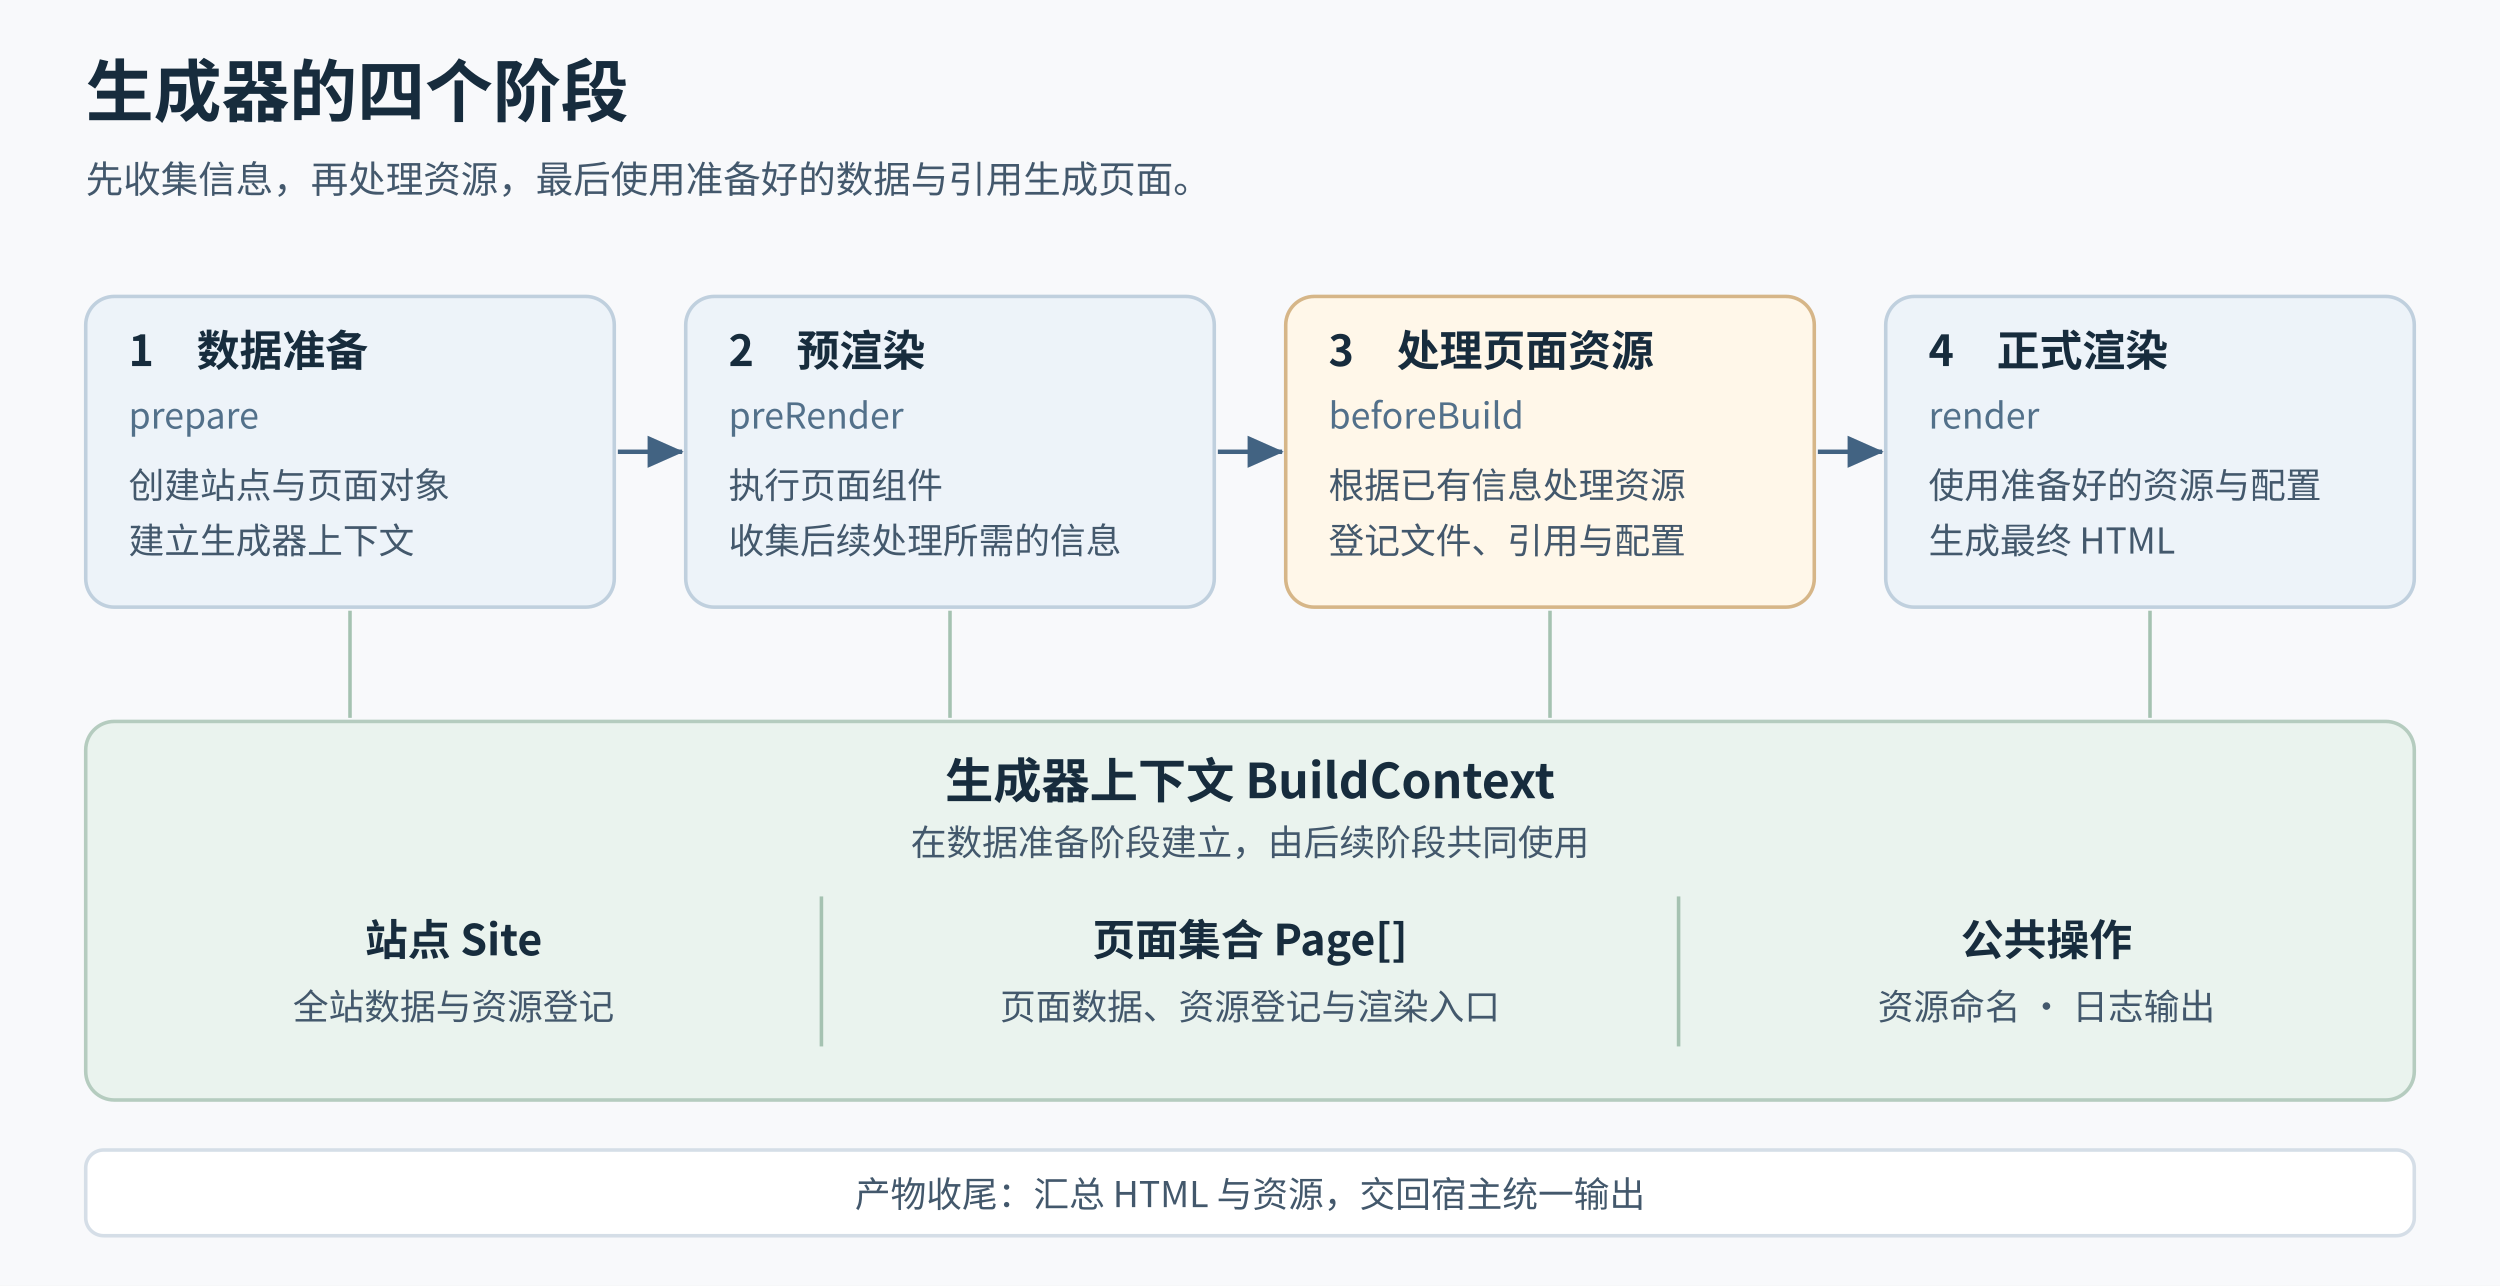
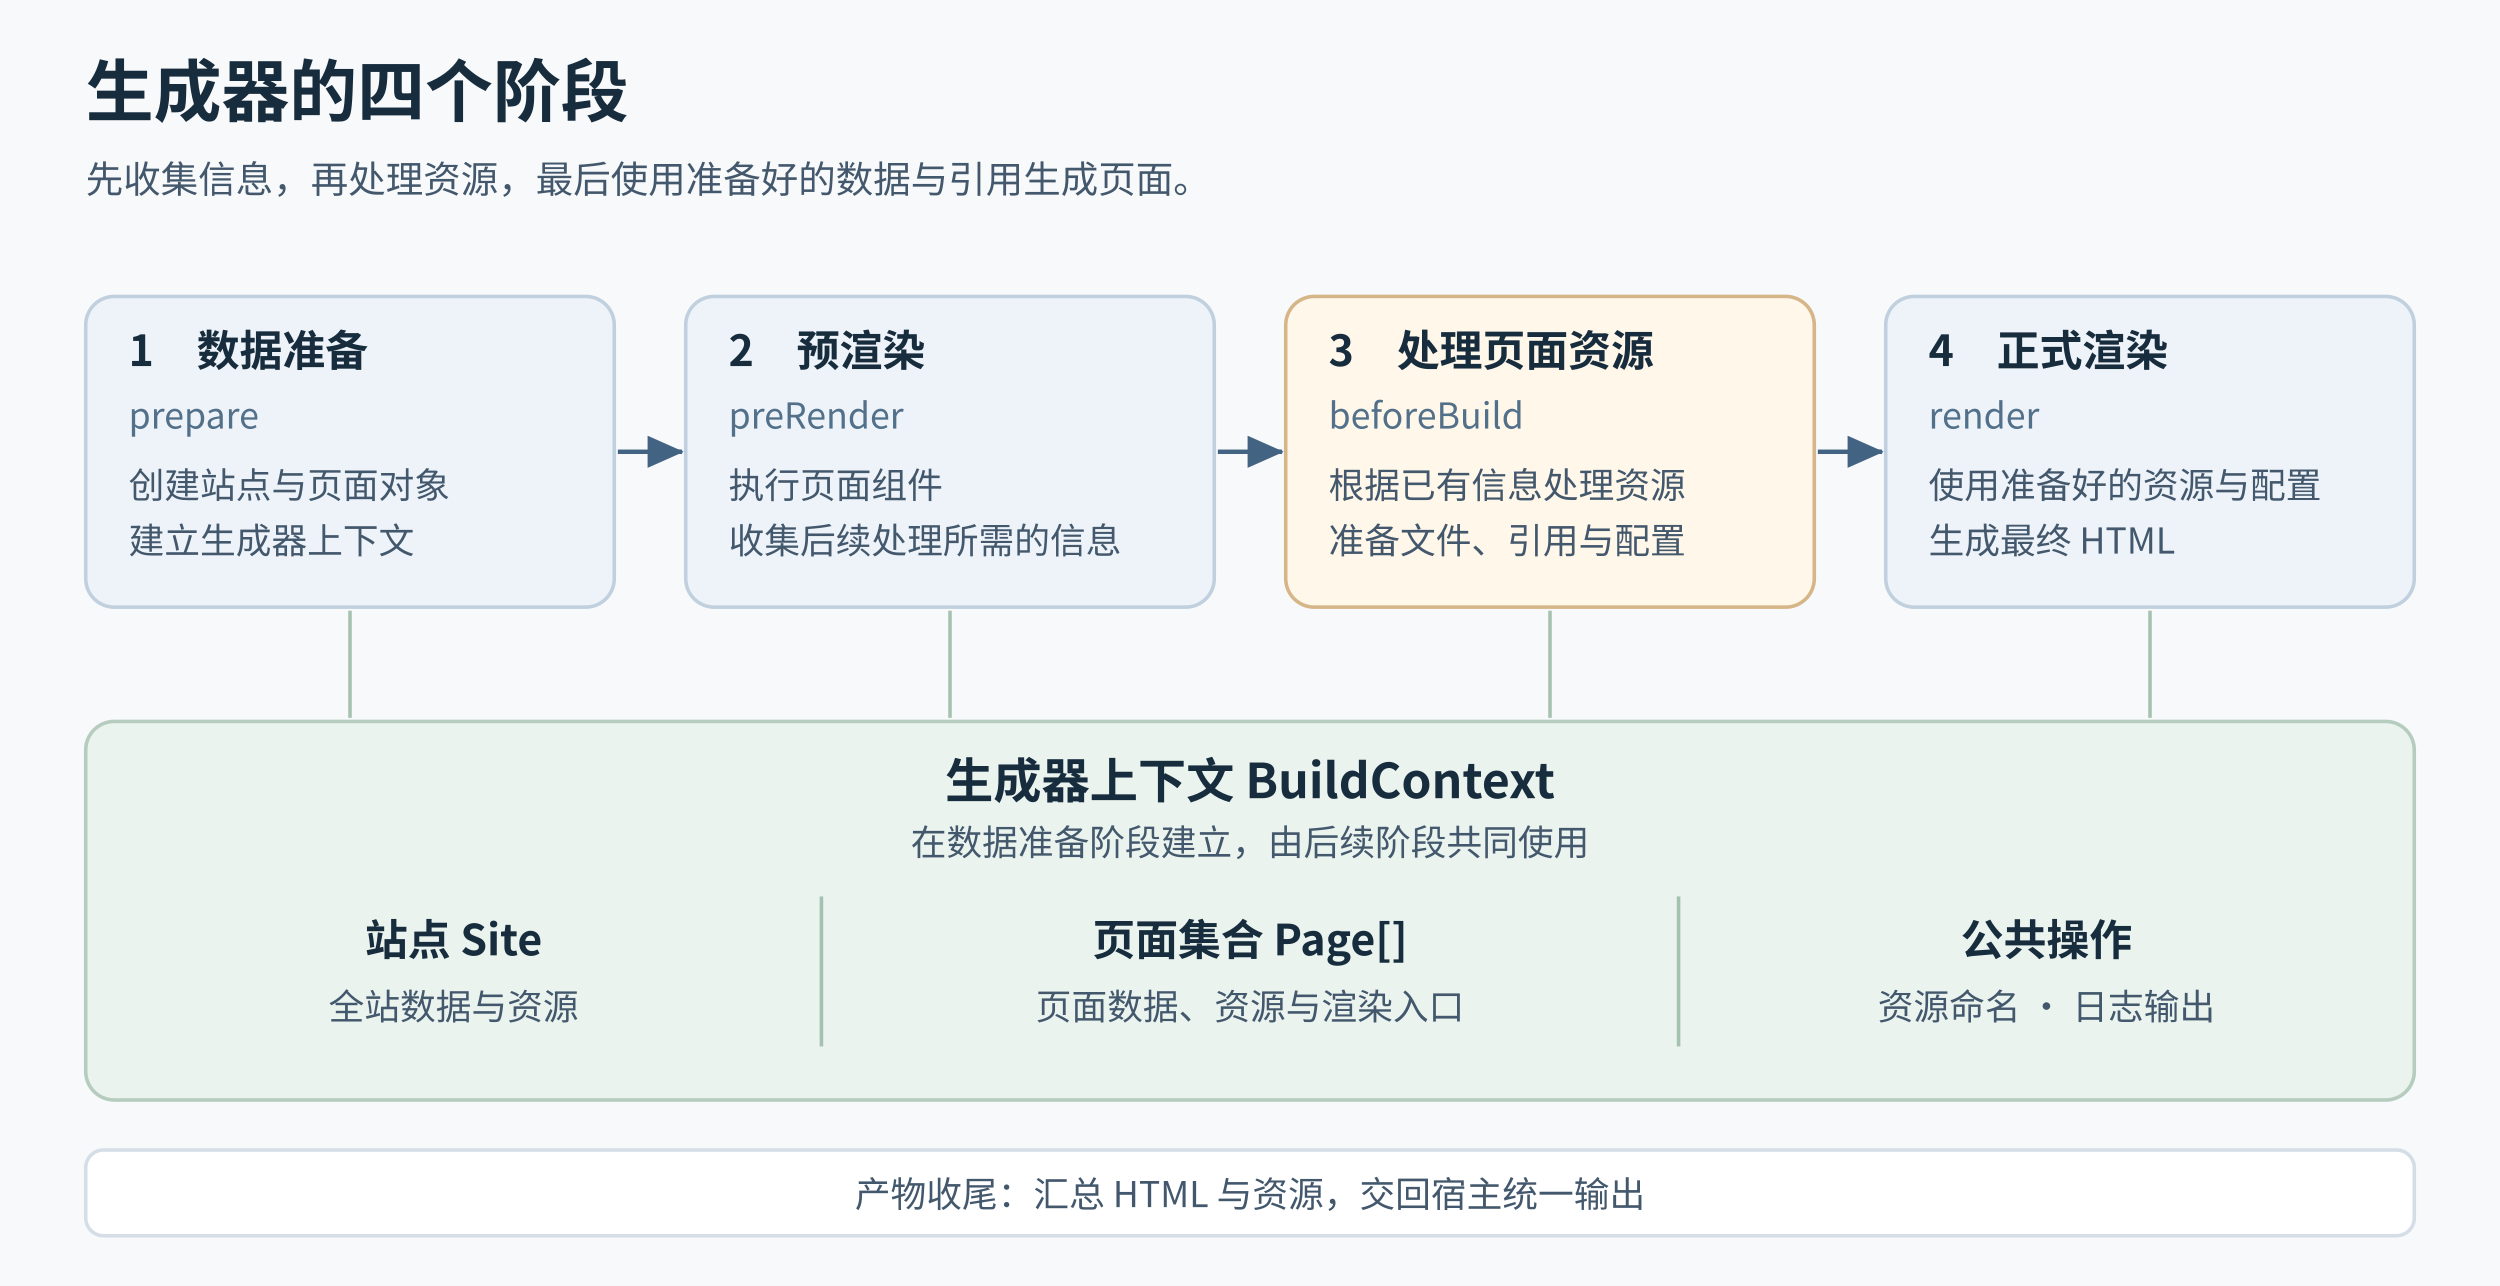
<svg xmlns="http://www.w3.org/2000/svg" width="1400" height="720" viewBox="0 0 1400 720" role="img" aria-labelledby="figureTitle figureDesc">
  <defs>
    <marker id="arrow" markerWidth="9" markerHeight="9" refX="8.6" refY="4.5" orient="auto" viewBox="0 0 10 9">
      <path d="M0 .5L9 4.5L0 8.5Z" fill="#426382" />
    </marker>
    <style>
      text { font-family: "Microsoft YaHei", "Microsoft YaHei UI", "Noto Sans CJK SC", "SimHei", sans-serif; fill: #172c3d; }
      .title { font-size: 38px; font-weight: 700; }
      .section { font-size: 27px; font-weight: 700; }
      .label { font-size: 24px; font-weight: 700; }
      .body { font-size: 21px; fill: #43586c; }
      .detail { font-size: 20px; fill: #43586c; }
      .phase-name { font-size: 20px; fill: #52708a; }
      .arrow { fill: none; stroke: #426382; stroke-width: 2.5; marker-end: url(#arrow); }
      .context-link { fill: none; stroke: #a5c2b1; stroke-width: 2; }
    </style>
  </defs>
  <rect width="1400" height="720" fill="#f8f9fb" />
  <text x="48" y="65" class="title">生成器的四个阶段</text>
  <text x="48" y="108" class="body">先收集信息，再处理资源，最后使用准备好的数据与引用生成页面。</text>
  <rect x="48" y="166" width="296" height="174" rx="16" fill="#edf3f9" stroke="#c0d0de" stroke-width="2" />
  <text x="72" y="205" class="label">1　数据准备</text>
  <text x="72" y="240" class="phase-name">prepare</text>
  <text x="72" y="279" class="detail">创建站点与页面对象</text>
  <text x="72" y="310" class="detail">建立生成器上下文</text>
  <rect x="384" y="166" width="296" height="174" rx="16" fill="#edf3f9" stroke="#c0d0de" stroke-width="2" />
  <text x="408" y="205" class="label">2　预渲染</text>
  <text x="408" y="240" class="phase-name">preRender</text>
  <text x="408" y="279" class="detail">执行页面组件</text>
  <text x="408" y="310" class="detail">收集后续处理所需的信息</text>
  <rect x="720" y="166" width="296" height="174" rx="16" fill="#fff7e9" stroke="#d6b688" stroke-width="2" />
  <text x="744" y="205" class="label">3　处理页面资源</text>
  <text x="744" y="240" class="phase-name">beforeBuild</text>
  <text x="744" y="279" class="detail">根据已有信息处理资源</text>
-   <text x="744" y="310" class="detail">登记文件、引用与配置</text>
+   <text x="744" y="310" class="detail">准备文件、引用与配置</text>
  <rect x="1056" y="166" width="296" height="174" rx="16" fill="#edf3f9" stroke="#c0d0de" stroke-width="2" />
  <text x="1080" y="205" class="label">4　正式渲染</text>
  <text x="1080" y="240" class="phase-name">render</text>
  <text x="1080" y="279" class="detail">使用准备好的资源与配置</text>
  <text x="1080" y="310" class="detail">生成最终 HTML</text>
  <path d="M346 253H382" class="arrow" />
  <path d="M682 253H718" class="arrow" />
  <path d="M1018 253H1054" class="arrow" />
  <path d="M196 342V402" class="context-link" />
  <path d="M532 342V402" class="context-link" />
  <path d="M868 342V402" class="context-link" />
  <path d="M1204 342V402" class="context-link" />
  <rect x="48" y="404" width="1304" height="212" rx="16" fill="#eaf3ee" stroke="#b5ccbf" stroke-width="2" />
  <text x="700" y="447" class="section" text-anchor="middle">生成器上下文 BuildContext</text>
  <text x="700" y="479" class="detail" text-anchor="middle">在数据准备阶段建立，由后续阶段共同使用</text>
  <path d="M460 502V586M940 502V586" class="context-link" />
  <text x="254" y="535" class="label" text-anchor="middle">站点 Site</text>
-   <text x="254" y="571" class="detail" text-anchor="middle">全站数据与资源登记</text>
+   <text x="254" y="571" class="detail" text-anchor="middle">全站数据与资源</text>
  <text x="700" y="535" class="label" text-anchor="middle">页面集合 Page[]</text>
-   <text x="700" y="571" class="detail" text-anchor="middle">页面数据、资源登记与渲染入口</text>
+   <text x="700" y="571" class="detail" text-anchor="middle">页面数据、资源与渲染入口</text>
  <text x="1146" y="535" class="label" text-anchor="middle">公共操作</text>
  <text x="1146" y="571" class="detail" text-anchor="middle">资源命名 · 日志输出</text>
  <rect x="48" y="644" width="1304" height="48" rx="10" fill="#fff" stroke="#d5dee7" stroke-width="2" />
  <text x="700" y="676" class="detail" text-anchor="middle">产物收尾：汇总 HTML 与资源，交回宿主统一输出</text>
</svg>
